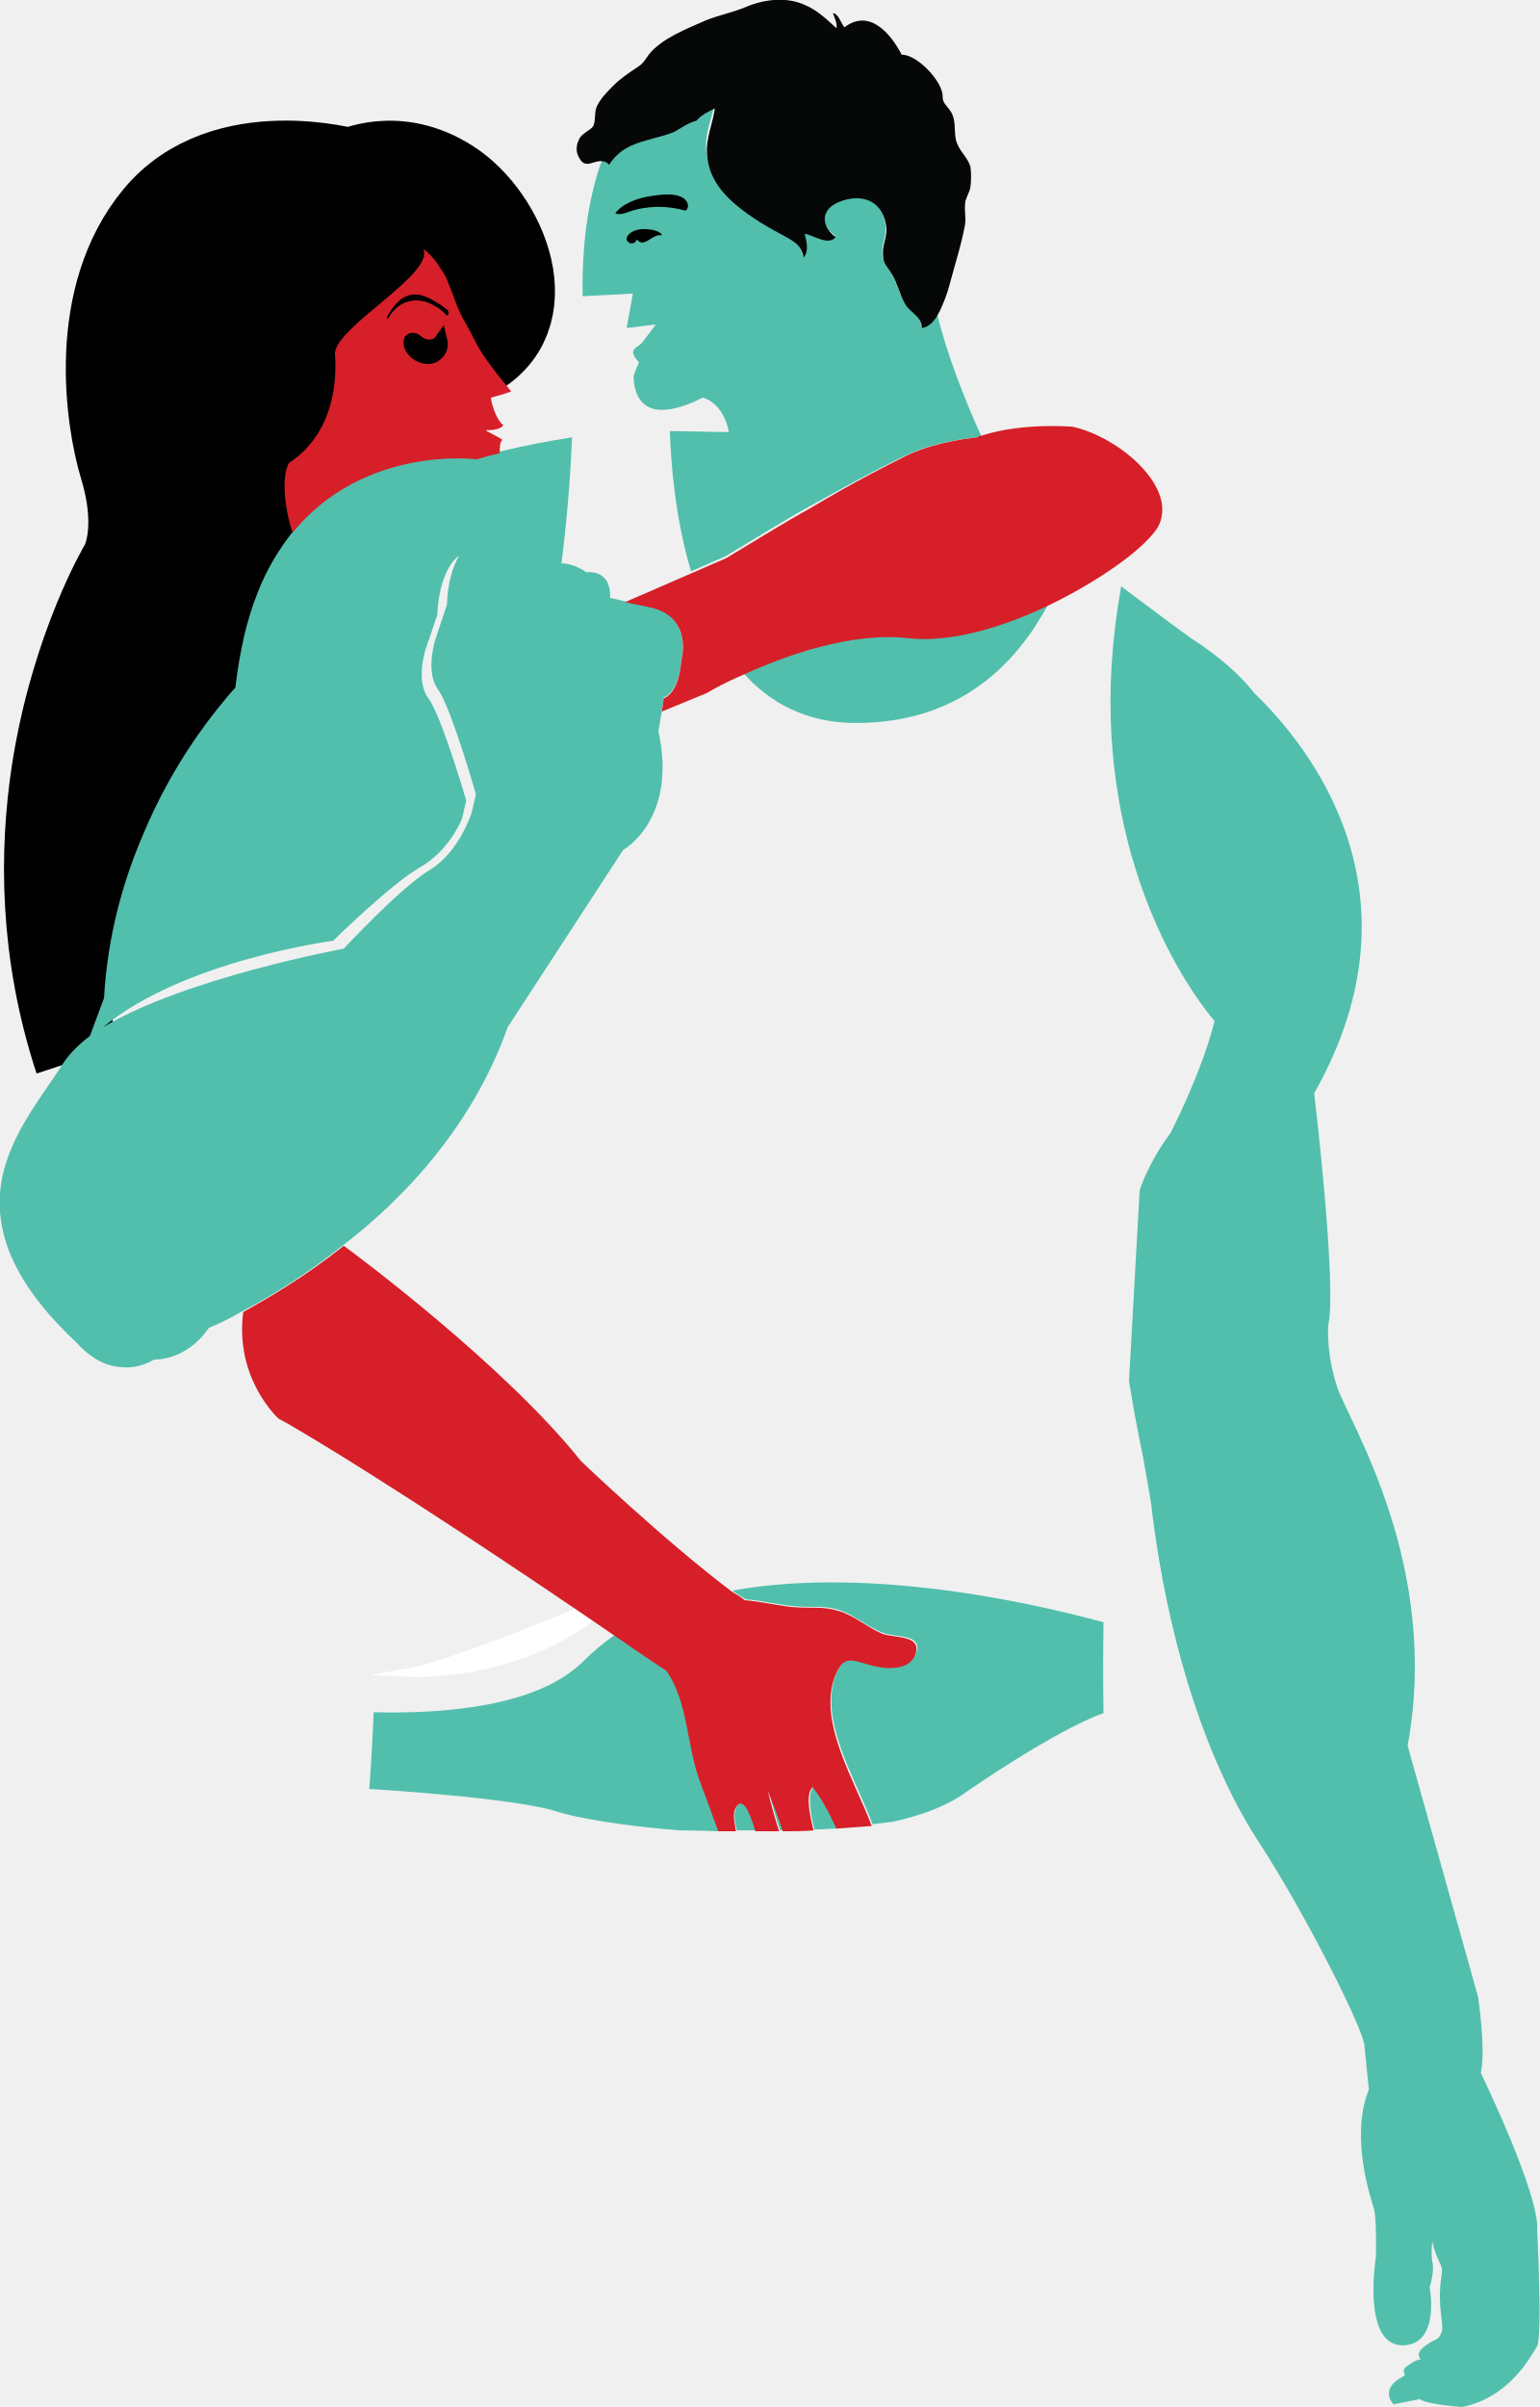
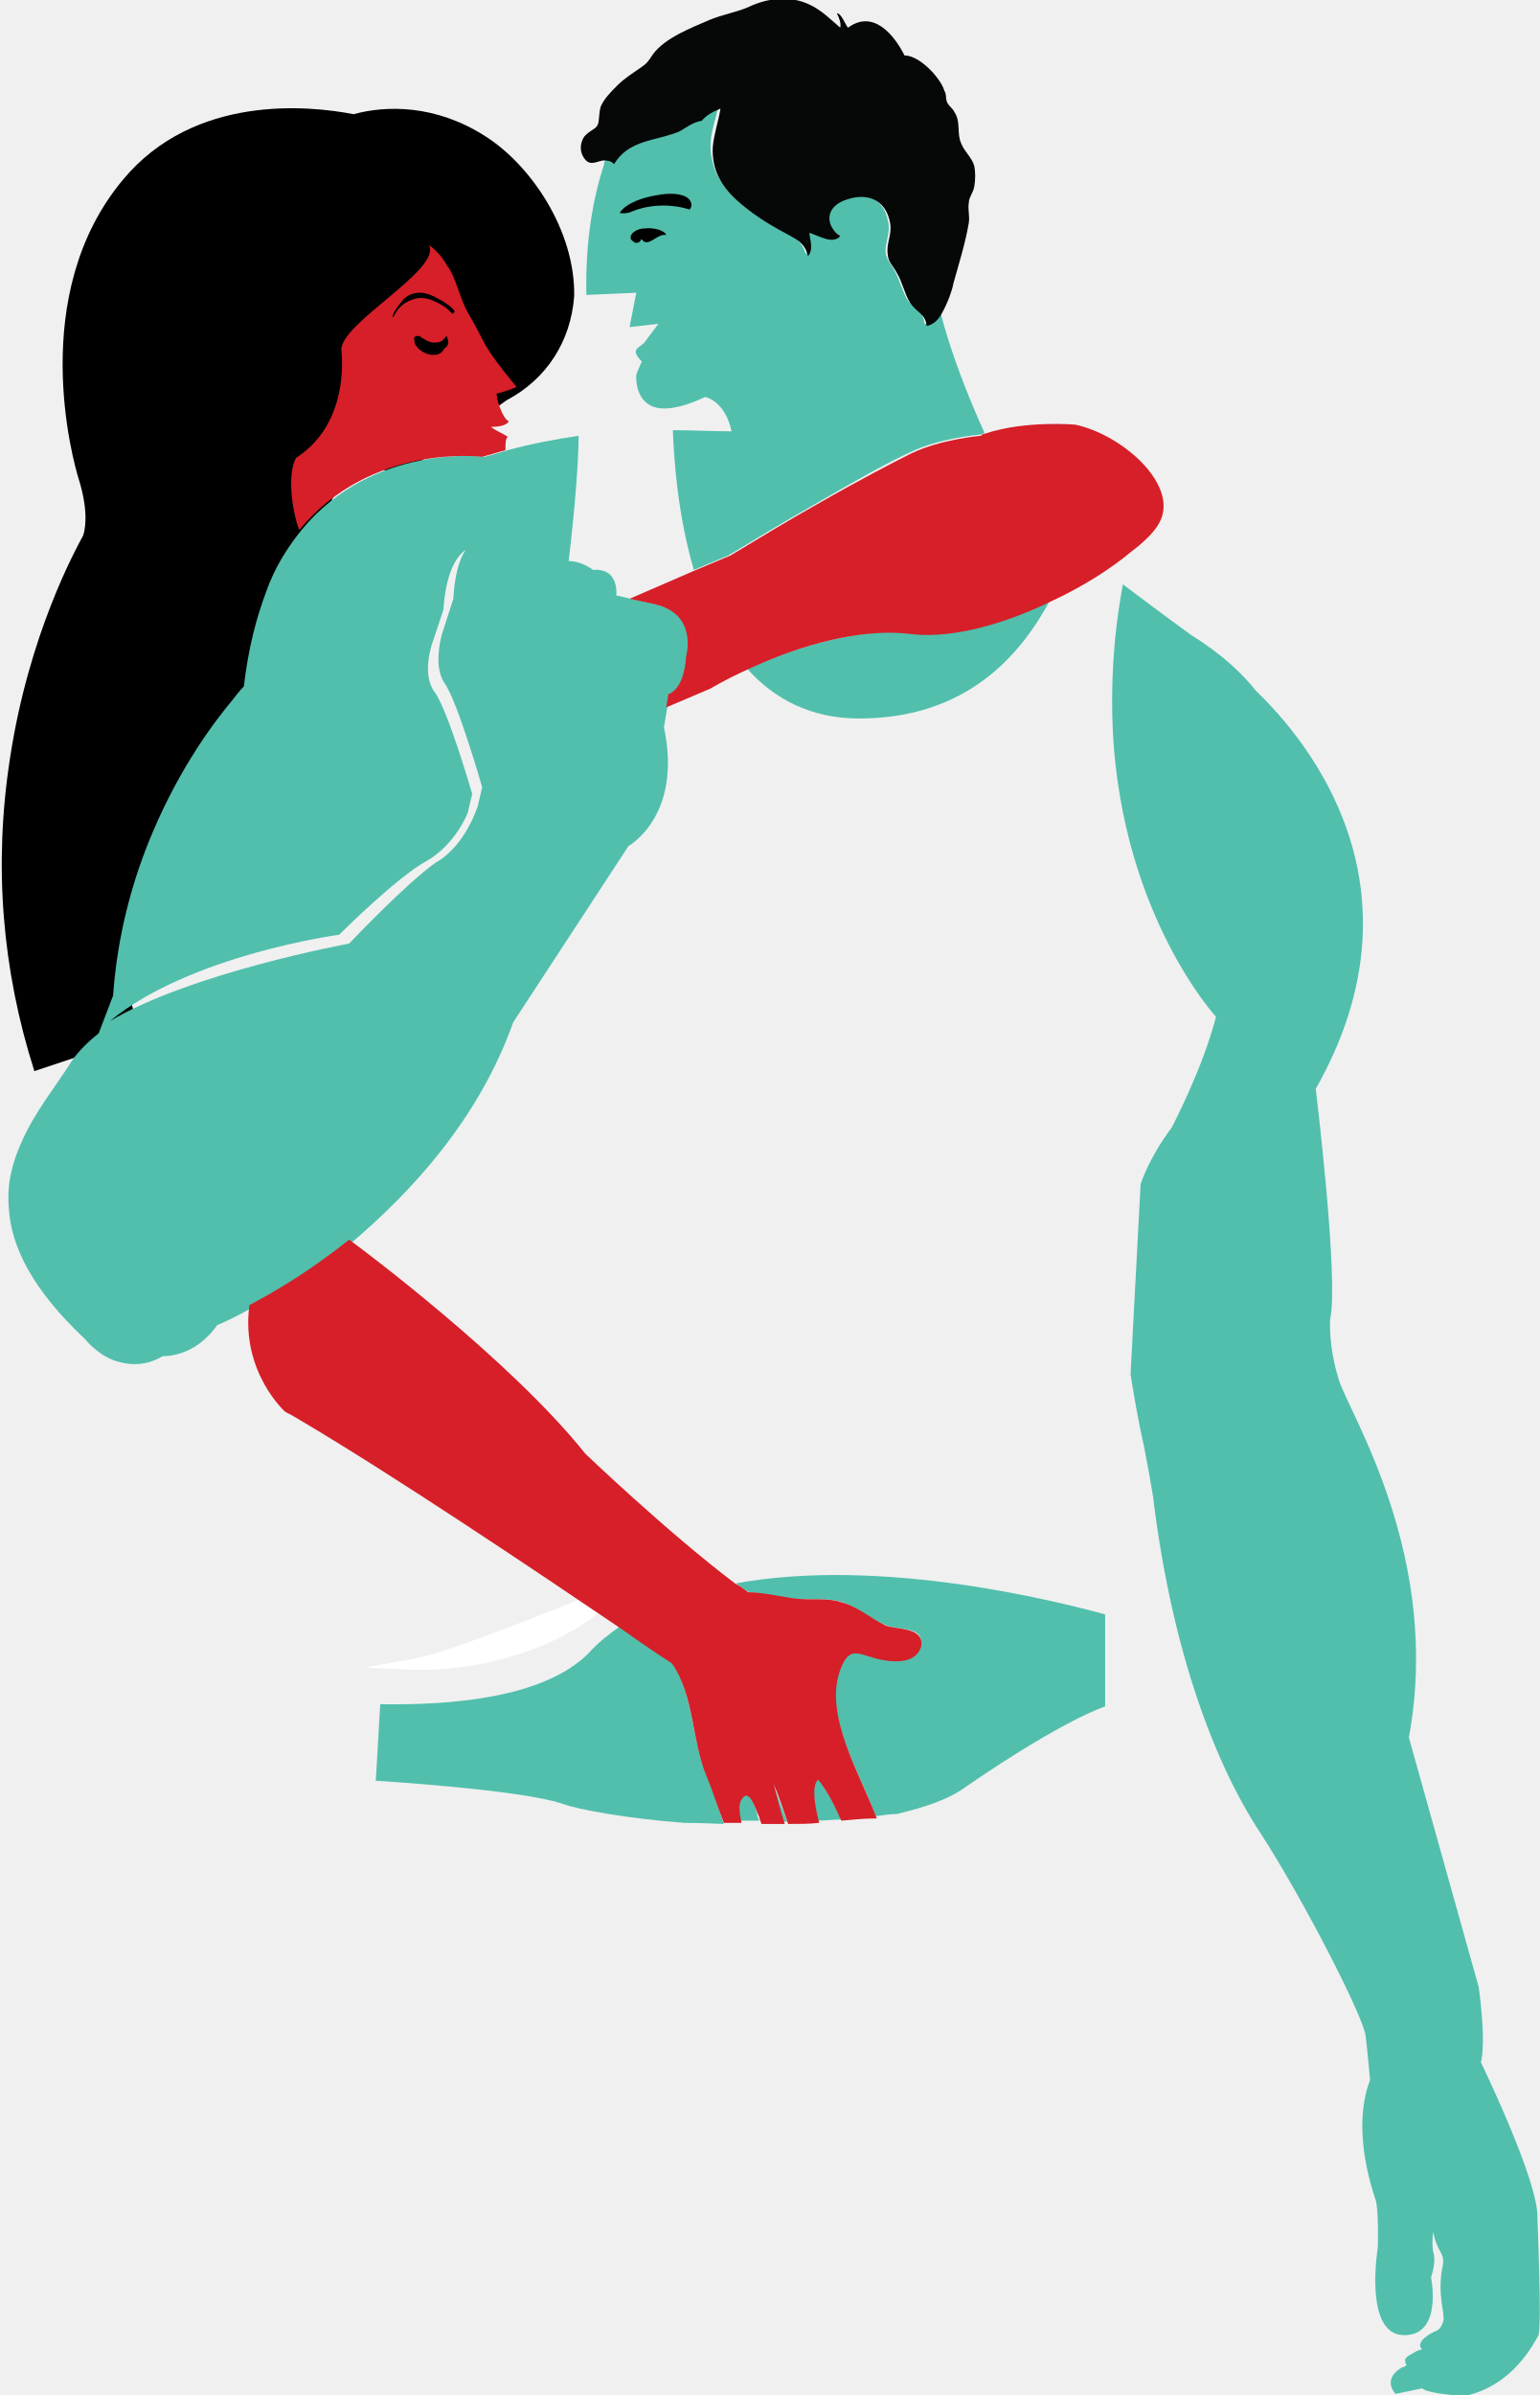
- <svg xmlns="http://www.w3.org/2000/svg" version="1.1" id="Layer_1" x="0px" y="0px" viewBox="105.6 40.6 174.7 273" enable-background="new 105.6 40.6 174.7 273" xml:space="preserve">
+ <svg xmlns="http://www.w3.org/2000/svg" version="1.1" id="Layer_1" x="0px" y="0px" viewBox="143.8 40.6 138.9 216" enable-background="new 143.8 40.6 138.9 216" xml:space="preserve">
  <g id="SACK__x26__SAVE">
-     <path stroke="#000000" stroke-width="10" stroke-miterlimit="10" d="M145.5,90.5l13.4-9.5c8.6-4.2,3.8-15.7-2.3-19.6   c-6-3.9-11.2-1.2-11.2-1.2s-14.3-4.1-21.9,5s-5.5,23-3.9,28.3c2.3,7.6,0,11.3,0,11.3s-5.5,9.2-7.7,23.3c-1.4,9.2-1.4,20.5,2.6,32.7   " />
-     <path fill="#FFFFFF" stroke="#FFFFFF" stroke-miterlimit="10" d="M175.2,221.8c0,0-17.9,7.6-23.1,8.5   C152.1,230.3,165.9,231,175.2,221.8z" />
+     <path d="M187.6,52.9c-4.5-2.9-9-2.8-11.9-2c-4.1-0.8-14.4-1.8-20.8,5.9c-8.7,10.4-4.5,25.4-4,27c1,3.2,0.5,4.8,0.4,5.1   c-0.7,1.3-4.9,8.9-6.6,20.1c-1.5,9.7-0.7,19.1,2.2,28.2l4.8-1.6c0,0,0,0,0,0l0,0l4.8-1.6c-0.6-1.9-1.1-3.8-1.5-5.8l21.3-48.3l0,0   l2.9,4.1l10.3-7.3c3.6-1.9,5.8-5.3,6.1-9.4C195.7,61.4,191.7,55.5,187.6,52.9z" />
+     <g>
+       <path fill="#FFFFFF" d="M199.6,184c0,0-14.2,6-18.3,6.7C181.3,190.7,192.2,191.2,199.6,184z" />
+       <path fill="#FFFFFF" d="M181.8,191.2L181.8,191.2c-0.4,0-0.6,0-0.6,0l-4.5-0.2l4.4-0.8c4-0.7,18-6.6,18.2-6.7l2.4-1l-1.9,1.8    C193.5,190.7,184.4,191.2,181.8,191.2z M196.7,185.7c-2.9,1.2-7.4,3-10.9,4.2C188.9,189.4,193,188.3,196.7,185.7z" />
+     </g>
    <g>
      <g>
-         <path fill="#51BFAC" d="M208.5,92.2c3.3-1.6,7.9-2,7.9-2c0.2,0,0.4-0.1,0.5-0.2c-1.9-4.2-3.9-9.3-5-13.9     c-0.5,0.8-1.1,1.4-1.8,1.5c-0.1-1.5-1.2-1.7-1.9-2.7c-0.6-1-0.9-2.3-1.5-3.4c-0.4-0.7-0.9-1.2-1-2c-0.1-1.2,0.6-2.3,0.3-3.7     c-0.5-2.7-2.8-3.6-5.3-2.5c-2.1,0.9-2,2.9-0.4,4c-0.8,1-2.5-0.1-3.5-0.4c0.2,0.9,0.5,1.9-0.1,2.7c-0.5-1.5-1.3-1.9-2.7-2.7     c-1.9-1-4-2.3-5.6-3.8c-1.7-1.6-2.7-3.6-2.7-6c0-1.5,0.6-3,0.9-4.4c-0.6,0.3-1.5,0.7-2.1,1.4c-0.9,0.2-1.7,1-2.6,1.3     c-1,0.4-2,0.6-3,0.9c-1.7,0.5-3.2,1.1-4.2,2.7c-0.2-0.2-0.5-0.4-0.7-0.4c-0.1,0.2-0.2,0.5-0.3,0.7c-1.3,3.9-2.1,8.7-2,14.9     l5.7-0.3l-0.7,3.9l3.3-0.4c0,0-1.1,1.5-1.5,2c-0.5,0.7-1.9,0.7-0.4,2.3c0,0-0.5,1.1-0.6,1.5c0,0-0.2,2.9,2,3.7     c2.2,0.8,5.8-1.2,5.8-1.2s2.3,0.4,3,3.9c-2.1,0-4.3-0.1-6.7-0.1c0.1,3.1,0.5,9.5,2.4,15.9l3.9-1.7c3.5-2.1,6.7-4.1,9.6-5.7     C202.5,95.2,206.5,93.1,208.5,92.2z" />
-         <path fill="#51BFAC" d="M208.7,112.8c-6.5-0.8-14.2,2-18.8,4.1c3,3.4,7.2,5.7,12.8,5.7c12.2,0,18.5-7.2,21.9-13.6     C219.4,111.5,213.5,113.4,208.7,112.8z" />
        <g>
-           <path fill="#51BFAC" d="M198,248.1c0.9,0,1.7-0.1,2.6-0.1c-0.8-1.7-1.6-3.3-2.7-4.7C197.2,243.9,197.5,246.1,198,248.1z" />
-           <path fill="#51BFAC" d="M194.1,248.2c0.1,0,0.3,0,0.4,0c-0.5-1.5-1.1-3-1.7-4.6C193.2,245.2,193.6,246.7,194.1,248.2z" />
-           <path fill="#51BFAC" d="M189.2,245.5c-0.4,0.6-0.3,1.6,0,2.7c0.7,0,1.5,0,2.2,0c-0.1-0.3-0.2-0.5-0.2-0.7      C190.9,246.8,190.1,244.1,189.2,245.5z" />
-           <path fill="#51BFAC" d="M185.2,242.8c-1.6-4.1-1.5-9.3-3.9-12.8c0,0-2.3-1.6-5.9-4c-1.3,0.9-2.5,1.9-3.6,3      c-5.2,5.2-15.9,6-23.8,5.8c-0.2,4.7-0.5,8.7-0.5,8.7s16.7,1,21.4,2.6c1.8,0.6,7.2,1.6,13.8,2.1l0,0c0,0,1.8,0,4.5,0.1      C186.5,246.4,186,244.6,185.2,242.8z" />
-           <path fill="#51BFAC" d="M230.8,224.6c-5.5-1.5-25.5-6.6-42.1-3.6c0.5,0.4,1,0.7,1.5,1c1.7,0.1,4.1,0.7,5.8,0.8      c1.6,0.1,3.3-0.1,4.8,0.4c1.8,0.6,3.3,2,5,2.6c1.2,0.5,4.4,0.1,3.8,2.1c-0.6,2.1-3.5,1.8-5,1.4c-2.3-0.6-3.2-1.3-4.2,1.3      c-1.9,5.2,2.3,11.8,4.2,16.9c0.9-0.1,1.6-0.2,2.4-0.3c3.1-0.7,5.9-1.7,8-3.2c11.2-7.7,15.8-9.1,15.8-9.1S230.7,230,230.8,224.6z      " />
+           <path fill="#51BFAC" d="M225.9,81.4c2.6-1.3,6.3-1.6,6.3-1.6c0.2,0,0.3-0.1,0.4-0.2c-1.5-3.3-3.1-7.4-4-11      c-0.4,0.6-0.9,1.1-1.4,1.2c-0.1-1.2-0.9-1.3-1.5-2.1c-0.5-0.8-0.7-1.8-1.2-2.7c-0.3-0.6-0.7-0.9-0.8-1.6      c-0.1-0.9,0.5-1.8,0.2-2.9c-0.4-2.1-2.2-2.8-4.2-2c-1.7,0.7-1.6,2.3-0.3,3.2c-0.6,0.8-2-0.1-2.8-0.3c0.2,0.7,0.4,1.5-0.1,2.1      c-0.4-1.2-1-1.5-2.1-2.1c-1.5-0.8-3.2-1.8-4.4-3c-1.3-1.3-2.1-2.8-2.1-4.7c0-1.2,0.5-2.4,0.7-3.5c-0.5,0.2-1.2,0.6-1.7,1.1      c-0.7,0.2-1.3,0.8-2.1,1c-0.8,0.3-1.6,0.5-2.4,0.7c-1.3,0.4-2.5,0.9-3.3,2.1c-0.2-0.2-0.4-0.3-0.6-0.3c-0.1,0.2-0.2,0.4-0.2,0.6      c-1,3.1-1.7,6.9-1.6,11.8l4.5-0.2l-0.6,3.1l2.6-0.3c0,0-0.9,1.2-1.2,1.6c-0.4,0.6-1.5,0.6-0.3,1.8c0,0-0.4,0.9-0.5,1.2      c0,0-0.2,2.3,1.6,2.9c1.7,0.6,4.6-0.9,4.6-0.9s1.8,0.3,2.4,3.1c-1.7,0-3.4-0.1-5.3-0.1c0.1,2.5,0.4,7.5,1.9,12.6l3.1-1.3      c2.8-1.7,5.3-3.2,7.6-4.5C221.2,83.8,224.3,82.1,225.9,81.4z" />
        </g>
-         <path fill="#51BFAC" d="M280,293.5c0.3-4-6.4-17.8-6.4-17.8c0.6-2.5-0.3-8.6-0.3-8.6l-8-28.5c3.8-20.5-6.7-36.8-8-40.7     c-1.3-4-1-7-1-7c1-4.6-1.6-26.3-1.6-26.3c12.9-22.8-0.6-39.4-6.8-45.4c-1.4-1.8-3.7-4-7.3-6.3c0,0-3.7-2.7-7.8-5.8     c-1.1,6.2-1.4,11.8-1.1,16.9c1.2,20.8,11.7,32.4,11.7,32.4c-1.5,6-5,12.7-5,12.7c-2.6,3.5-3.5,6.5-3.5,6.5l-1.2,21.5     c0,0.1,0,0.2,0,0.2c0.9,5.5,1.5,8.1,1.5,8.1s1.1,6,1.1,6.6c2.1,16.9,7,29.7,12.1,37.5c5.1,7.8,11.8,21,12,23.1s0.5,5,0.5,5     c-2.2,5.5,0.3,12.5,0.6,13.6c0.3,1.1,0.2,5.4,0.2,5.4s-1.6,9.8,2.9,10c4.5,0.1,3.2-6.6,3.2-6.6s0.6-1.8,0.3-2.9     c-0.1-0.5-0.1-1.5,0-2.3c0.1,0.6,0.3,1.2,0.6,1.9c0.2,0.5,0.5,0.9,0.5,1.4c0,0.6-0.2,1.3-0.2,1.9c-0.1,1.3,0,2.6,0.2,4     c0,0.5,0.1,0.5,0,1c-0.2,0.5-0.3,0.8-0.8,1c-0.6,0.3-2.5,1.3-1.6,2.2c-0.5,0-1.2,0.5-1.6,0.8c-0.3,0.2-0.4,0.4-0.3,0.7     c0,0.1,0.1,0.2,0.1,0.3c-0.3,0.2-0.5,0.3-0.5,0.3c-2.4,1.4-0.8,3-0.8,3l3-0.6c0.6,0.6,4.8,0.9,4.8,0.9c5.4-1.1,7.8-5.8,8.5-6.9     C280.6,305.5,280,293.5,280,293.5z" />
-         <path fill="#51BFAC" d="M163.2,157.1l13.1-20.1c0,0,6.2-3.4,4-13.5l0.4-2.3l0.2-1.5c0,0,1.7-0.4,2-4.3c0,0,1.3-4.9-3.5-6     l-2.9-0.6l-1.7-0.4c0,0,0.4-3.1-2.7-2.9c0,0-1.3-1-2.8-1c0.8-6.3,1.1-11.6,1.2-14.3c-2.5,0.4-5.3,0.9-8.1,1.6     c-0.9,0.2-1.7,0.5-2.6,0.7c0,0-12.6-1.7-20.9,8.3c-1.5,1.9-3,4.2-4.1,7.1c-1.2,3-2,6.5-2.5,10.7c0,0-0.5,0.5-1.3,1.5     c-2,2.4-6,7.6-9.1,15c-2.3,5.3-4.1,11.6-4.5,18.7l-1.6,4.3c-1.2,0.9-2.2,1.9-2.9,2.9c-1.9,3-4.4,6.1-5.9,9.6     c-1,2.3-1.6,4.7-1.4,7.4c0.3,4.3,2.6,9.2,8.7,14.9c0,0,1.3,1.6,3.3,2.4c1.5,0.5,3.4,0.7,5.5-0.5c0,0,3.6,0.2,6.2-3.6     c0,0,1.6-0.6,4-2c2.9-1.5,7-4,11.4-7.5C151.7,176.3,159.3,168.1,163.2,157.1z M144.6,148.2c0,0-18,3.3-27.3,8.9     c9.2-7.6,26.1-9.8,26.1-9.8s6.5-6.4,9.8-8.3c3.4-1.9,4.8-5.5,4.8-5.5l0.5-2.1c0,0-2.8-9.6-4.3-11.6s-0.3-5.6-0.3-5.6l1.3-3.8     c0.2-3.8,1.3-5.9,2.5-6.8c-0.7,1.2-1.3,3-1.4,5.6l-1.3,3.9c0,0-1.2,3.7,0.3,5.7c1.5,2.1,4.3,11.9,4.3,11.9l-0.5,2.1     c0,0-1.4,4.5-4.8,6.5C151,141.3,144.6,148.2,144.6,148.2z" />
+         <g>
+           <path fill="#51BFAC" d="M226.1,97.7c-5.1-0.6-11.2,1.6-14.9,3.2c2.4,2.7,5.7,4.5,10.1,4.5c9.7,0,14.6-5.7,17.3-10.8      C234.5,96.7,229.9,98.2,226.1,97.7z" />
+         </g>
+         <g>
+           <g>
+             <path fill="#51BFAC" d="M217.6,204.8c0.7,0,1.3-0.1,2.1-0.1c-0.6-1.3-1.3-2.6-2.1-3.7C217,201.5,217.2,203.2,217.6,204.8z" />
+           </g>
+           <g>
+             <path fill="#51BFAC" d="M214.5,204.9c0.1,0,0.2,0,0.3,0c-0.4-1.2-0.9-2.4-1.3-3.6C213.8,202.5,214.1,203.7,214.5,204.9z" />
+           </g>
+           <g>
+             <path fill="#51BFAC" d="M210.6,202.7c-0.3,0.5-0.2,1.3,0,2.1c0.6,0,1.2,0,1.7,0c-0.1-0.2-0.2-0.4-0.2-0.6       C212,203.7,211.3,201.6,210.6,202.7z" />
+           </g>
+           <g>
+             <path fill="#51BFAC" d="M207.5,200.6c-1.3-3.2-1.2-7.4-3.1-10.1c0,0-1.8-1.3-4.7-3.2c-1,0.7-2,1.5-2.8,2.4       c-4.1,4.1-12.6,4.7-18.8,4.6c-0.2,3.7-0.4,6.9-0.4,6.9s13.2,0.8,16.9,2.1c1.4,0.5,5.7,1.3,10.9,1.7l0,0c0,0,1.4,0,3.6,0.1       C208.5,203.4,208.1,202,207.5,200.6z" />
+           </g>
+           <g>
+             <path fill="#51BFAC" d="M243.5,186.2c-4.4-1.2-20.2-5.2-33.3-2.8c0.4,0.3,0.8,0.6,1.2,0.8c1.3,0.1,3.2,0.6,4.6,0.6       c1.3,0.1,2.6-0.1,3.8,0.3c1.4,0.5,2.6,1.6,4,2.1c0.9,0.4,3.5,0.1,3,1.7c-0.5,1.7-2.8,1.4-4,1.1c-1.8-0.5-2.5-1-3.3,1       c-1.5,4.1,1.8,9.3,3.3,13.4c0.7-0.1,1.3-0.2,1.9-0.2c2.5-0.6,4.7-1.3,6.3-2.5c8.9-6.1,12.5-7.2,12.5-7.2       S243.5,190.5,243.5,186.2z" />
+           </g>
+         </g>
+         <g>
+           <path fill="#51BFAC" d="M282.5,240.7c0.2-3.2-5.1-14.1-5.1-14.1c0.5-2-0.2-6.8-0.2-6.8l-6.3-22.5c3-16.2-5.3-29.1-6.3-32.2      c-1-3.2-0.8-5.5-0.8-5.5c0.8-3.6-1.3-20.8-1.3-20.8c10.2-18-0.5-31.2-5.4-35.9c-1.1-1.4-2.9-3.2-5.8-5c0,0-2.9-2.1-6.2-4.6      c-0.9,4.9-1.1,9.3-0.9,13.4c0.9,16.5,9.3,25.6,9.3,25.6c-1.2,4.7-4,10-4,10c-2.1,2.8-2.8,5.1-2.8,5.1l-0.9,17c0,0.1,0,0.2,0,0.2      c0.7,4.4,1.2,6.4,1.2,6.4s0.9,4.7,0.9,5.2c1.7,13.4,5.5,23.5,9.6,29.7c4,6.2,9.3,16.6,9.5,18.3c0.2,1.7,0.4,4,0.4,4      c-1.7,4.4,0.2,9.9,0.5,10.8s0.2,4.3,0.2,4.3s-1.3,7.8,2.3,7.9c3.6,0.1,2.5-5.2,2.5-5.2s0.5-1.4,0.2-2.3c-0.1-0.4-0.1-1.2,0-1.8      c0.1,0.5,0.2,0.9,0.5,1.5c0.2,0.4,0.4,0.7,0.4,1.1c0,0.5-0.2,1-0.2,1.5c-0.1,1,0,2.1,0.2,3.2c0,0.4,0.1,0.4,0,0.8      c-0.2,0.4-0.2,0.6-0.6,0.8c-0.5,0.2-2,1-1.3,1.7c-0.4,0-0.9,0.4-1.3,0.6c-0.2,0.2-0.3,0.3-0.2,0.6c0,0.1,0.1,0.2,0.1,0.2      c-0.2,0.2-0.4,0.2-0.4,0.2c-1.9,1.1-0.6,2.4-0.6,2.4l2.4-0.5c0.5,0.5,3.8,0.7,3.8,0.7c4.3-0.9,6.2-4.6,6.7-5.5      C282.9,250.2,282.5,240.7,282.5,240.7z" />
+         </g>
+         <g>
+           <path fill="#51BFAC" d="M190.1,132.8l10.4-15.9c0,0,4.9-2.7,3.2-10.7l0.3-1.8l0.2-1.2c0,0,1.3-0.3,1.6-3.4c0,0,1-3.9-2.8-4.7      l-2.3-0.5l-1.3-0.3c0,0,0.3-2.5-2.1-2.3c0,0-1-0.8-2.2-0.8c0.6-5,0.9-9.2,0.9-11.3c-2,0.3-4.2,0.7-6.4,1.3      c-0.7,0.2-1.3,0.4-2.1,0.6c0,0-10-1.3-16.5,6.6c-1.2,1.5-2.4,3.3-3.2,5.6c-0.9,2.4-1.6,5.1-2,8.5c0,0-0.4,0.4-1,1.2      c-1.6,1.9-4.7,6-7.2,11.9c-1.8,4.2-3.2,9.2-3.6,14.8l-1.3,3.4c-0.9,0.7-1.7,1.5-2.3,2.3c-1.5,2.4-3.5,4.8-4.7,7.6      c-0.8,1.8-1.3,3.7-1.1,5.9c0.2,3.4,2.1,7.3,6.9,11.8c0,0,1,1.3,2.6,1.9c1.2,0.4,2.7,0.6,4.4-0.4c0,0,2.8,0.2,4.9-2.8      c0,0,1.3-0.5,3.2-1.6c2.3-1.2,5.5-3.2,9-5.9C181,148,187,141.5,190.1,132.8z M175.3,125.7c0,0-14.2,2.6-21.6,7      c7.3-6,20.7-7.8,20.7-7.8s5.1-5.1,7.8-6.6c2.7-1.5,3.8-4.4,3.8-4.4l0.4-1.7c0,0-2.2-7.6-3.4-9.2c-1.2-1.6-0.2-4.4-0.2-4.4l1-3      c0.2-3,1-4.7,2-5.4c-0.6,0.9-1,2.4-1.1,4.4l-1,3.1c0,0-0.9,2.9,0.2,4.5c1.2,1.7,3.4,9.4,3.4,9.4l-0.4,1.7c0,0-1.1,3.6-3.8,5.1      C180.4,120.3,175.3,125.7,175.3,125.7z" />
+         </g>
      </g>
-       <path fill="#060808" d="M179,56.5c1-0.3,2-0.5,3-0.9c0.8-0.4,1.7-1.1,2.6-1.3c0.6-0.7,1.5-1.1,2.1-1.4c-0.2,1.5-0.8,2.9-0.9,4.4    c-0.1,2.5,1,4.4,2.7,6c1.6,1.5,3.7,2.8,5.6,3.8c1.4,0.8,2.3,1.1,2.7,2.7c0.6-0.8,0.3-1.8,0.1-2.7c1,0.2,2.7,1.4,3.5,0.4    c-1.6-1.2-1.8-3.1,0.4-4c2.5-1,4.8-0.2,5.3,2.5c0.3,1.4-0.5,2.4-0.3,3.7c0,0.8,0.6,1.3,1,2c0.6,1,0.9,2.4,1.5,3.4    c0.7,1.1,1.8,1.3,1.9,2.7c0.8-0.1,1.4-0.8,1.8-1.5c0.6-1.1,1.1-2.5,1.3-3.3c0.6-2.3,1.4-4.7,1.8-7c0.1-0.8-0.1-1.5,0-2.3    c0-0.6,0.5-1.2,0.6-1.9s0.1-1.6,0-2.3c-0.3-1-1.1-1.6-1.5-2.6c-0.5-1.2,0-2.4-0.7-3.6c-0.3-0.5-0.7-0.8-0.9-1.3    c-0.1-0.4,0-0.8-0.2-1.2c-0.4-1.4-2.8-4-4.5-4c-1.2-2.3-3.6-5.3-6.5-3.1c-0.4-0.5-0.7-1.6-1.3-1.6c0.2,0.5,0.5,1.2,0.4,1.7    c-1-0.9-2.1-2-3.5-2.6c-2.1-1-4.7-0.7-6.8,0.2c-1.4,0.6-3,0.9-4.5,1.5c-2,0.9-5,2-6.5,3.9c-0.5,0.7-0.6,1-1.4,1.5    c-0.9,0.6-1.8,1.2-2.6,2c-0.7,0.7-1.5,1.5-1.9,2.4c-0.3,0.7-0.1,1.7-0.4,2.2c-0.3,0.5-1.3,0.8-1.6,1.5c-0.4,0.8-0.4,1.6,0.2,2.4    c0.7,0.9,1.6-0.1,2.5,0.1c0.2,0,0.5,0.1,0.7,0.4C175.8,57.6,177.2,57,179,56.5z" />
      <g>
-         <path fill="#D61F28" d="M138.8,101c8.2-10,20.9-8.3,20.9-8.3c0.9-0.3,1.8-0.5,2.6-0.7c0-0.7,0-1.3,0.3-1.5     c-0.3-0.3-1.5-0.8-1.9-1.1c0.7,0,1.8-0.1,2-0.6c-0.7-0.4-1.4-2.5-1.4-3.1c1.2-0.3,2.3-0.7,2.3-0.7c-4.2-5.1-3.6-5-5.2-7.8     c-1-1.7-1.1-2.5-1.9-4.4c-0.2-0.6-0.5-1.2-0.9-1.7c-0.5-0.9-1.2-1.7-2-2.3l0,0c1.5,2.8-10.2,9-10,12c0.2,2.5,0.1,8.8-5.2,12.3     C137.3,94.9,138.2,99.5,138.8,101z" />
-         <path fill="#D61F28" d="M227.3,89c0,0-5.7-0.5-10.3,1c-0.2,0-0.4,0.1-0.5,0.2c0,0-4.5,0.4-7.9,2c-2,1-6,3-11,6     c-2.9,1.6-6.1,3.6-9.6,5.7l-3.9,1.7l-7.6,3.3l2.9,0.6c4.9,1.1,3.5,6,3.5,6c-0.3,3.9-2,4.3-2,4.3l-0.2,1.5l5.1-2.1     c0,0,1.6-1,4.2-2.1c4.6-2.1,12.2-4.9,18.8-4.1c4.8,0.5,10.7-1.3,15.9-3.8c3.5-1.7,6.7-3.7,9-5.5c1.5-1.2,2.6-2.3,3.2-3.2     C239.5,96.1,232.7,90.2,227.3,89z" />
-         <path fill="#D61F28" d="M205.7,225.9c-1.7-0.7-3.2-2.1-5-2.6c-1.5-0.5-3.2-0.3-4.8-0.4c-1.7-0.1-4.1-0.7-5.8-0.8     c-0.5-0.4-1-0.7-1.5-1c-7.8-5.9-17.1-14.8-17.1-14.8c-8.6-10.8-25.5-23.4-26.9-24.4c-4.4,3.5-8.5,5.9-11.4,7.5     c-1,7.6,4,12.1,4,12.1c0.4,0.2,0.7,0.4,1.1,0.6c11,6.4,28.1,17.9,37,24c3.6,2.5,5.9,4,5.9,4c2.5,3.5,2.3,8.7,3.9,12.8     c0.7,1.8,1.3,3.6,2,5.4c0.6,0,1.3,0,2,0c-0.2-1.1-0.4-2.1,0-2.7c0.9-1.5,1.7,1.3,2,2c0,0.1,0.1,0.4,0.2,0.7c0.9,0,1.8,0,2.7,0     c-0.5-1.5-0.9-3-1.3-4.6c0.6,1.5,1.2,3,1.7,4.6c1.2,0,2.4,0,3.5-0.1c-0.5-2-0.9-4.2-0.1-4.9c1.1,1.4,1.9,3,2.7,4.7     c1.4-0.1,2.7-0.2,4-0.3c-1.9-5.1-6.1-11.7-4.2-16.9c1-2.6,1.9-1.9,4.2-1.3c1.5,0.4,4.4,0.7,5-1.4     C210.1,226,207,226.4,205.7,225.9z" />
+         <path fill="#060808" d="M202.6,53.2c0.8-0.2,1.6-0.4,2.4-0.7c0.6-0.3,1.3-0.9,2.1-1c0.5-0.6,1.2-0.9,1.7-1.1     c-0.2,1.2-0.6,2.3-0.7,3.5c-0.1,2,0.8,3.5,2.1,4.7c1.3,1.2,2.9,2.2,4.4,3c1.1,0.6,1.8,0.9,2.1,2.1c0.5-0.6,0.2-1.4,0.1-2.1     c0.8,0.2,2.1,1.1,2.8,0.3c-1.3-0.9-1.4-2.5,0.3-3.2c2-0.8,3.8-0.2,4.2,2c0.2,1.1-0.4,1.9-0.2,2.9c0,0.6,0.5,1,0.8,1.6     c0.5,0.8,0.7,1.9,1.2,2.7c0.6,0.9,1.4,1,1.5,2.1c0.6-0.1,1.1-0.6,1.4-1.2c0.5-0.9,0.9-2,1-2.6c0.5-1.8,1.1-3.7,1.4-5.5     c0.1-0.6-0.1-1.2,0-1.8c0-0.5,0.4-0.9,0.5-1.5c0.1-0.6,0.1-1.3,0-1.8c-0.2-0.8-0.9-1.3-1.2-2.1c-0.4-0.9,0-1.9-0.6-2.8     c-0.2-0.4-0.6-0.6-0.7-1c-0.1-0.3,0-0.6-0.2-0.9c-0.3-1.1-2.2-3.2-3.6-3.2c-0.9-1.8-2.8-4.2-5.1-2.5c-0.3-0.4-0.6-1.3-1-1.3     c0.2,0.4,0.4,0.9,0.3,1.3c-0.8-0.7-1.7-1.6-2.8-2.1c-1.7-0.8-3.7-0.6-5.4,0.2c-1.1,0.5-2.4,0.7-3.6,1.2c-1.6,0.7-4,1.6-5.1,3.1     c-0.4,0.6-0.5,0.8-1.1,1.2c-0.7,0.5-1.4,0.9-2.1,1.6c-0.6,0.6-1.2,1.2-1.5,1.9c-0.2,0.6-0.1,1.3-0.3,1.7c-0.2,0.4-1,0.6-1.3,1.2     c-0.3,0.6-0.3,1.3,0.2,1.9c0.6,0.7,1.3-0.1,2,0.1c0.2,0,0.4,0.1,0.6,0.3C200,54.1,201.1,53.6,202.6,53.2z" />
+       </g>
+       <g>
+         <g>
+           <path fill="#D61F28" d="M170.8,88.4c6.5-7.9,16.5-6.6,16.5-6.6c0.7-0.2,1.4-0.4,2.1-0.6c0-0.6,0-1,0.2-1.2      c-0.2-0.2-1.2-0.6-1.5-0.9c0.6,0,1.4-0.1,1.6-0.5c-0.6-0.3-1.1-2-1.1-2.5c0.9-0.2,1.8-0.6,1.8-0.6c-3.3-4-2.8-4-4.1-6.2      c-0.8-1.3-0.9-2-1.5-3.5c-0.2-0.5-0.4-0.9-0.7-1.3c-0.4-0.7-0.9-1.3-1.6-1.8l0,0c1.2,2.2-8.1,7.1-7.9,9.5c0.2,2,0.1,7-4.1,9.7      C169.6,83.6,170.3,87.2,170.8,88.4z" />
+         </g>
+         <g>
+           <path fill="#D61F28" d="M240.8,78.9c0,0-4.5-0.4-8.1,0.8c-0.2,0-0.3,0.1-0.4,0.2c0,0-3.6,0.3-6.3,1.6c-1.6,0.8-4.7,2.4-8.7,4.7      c-2.3,1.3-4.8,2.8-7.6,4.5l-3.1,1.3l-6,2.6l2.3,0.5c3.9,0.9,2.8,4.7,2.8,4.7c-0.2,3.1-1.6,3.4-1.6,3.4l-0.2,1.2l4-1.7      c0,0,1.3-0.8,3.3-1.7c3.6-1.7,9.7-3.9,14.9-3.2c3.8,0.4,8.5-1,12.6-3c2.8-1.3,5.3-2.9,7.1-4.4c1.2-0.9,2.1-1.8,2.5-2.5      C250.4,84.5,245.1,79.8,240.8,78.9z" />
+         </g>
+         <g>
+           <path fill="#D61F28" d="M223.7,187.2c-1.3-0.6-2.5-1.7-4-2.1c-1.2-0.4-2.5-0.2-3.8-0.3c-1.3-0.1-3.2-0.6-4.6-0.6      c-0.4-0.3-0.8-0.6-1.2-0.8c-6.2-4.7-13.5-11.7-13.5-11.7c-6.8-8.5-20.2-18.5-21.3-19.3c-3.5,2.8-6.7,4.7-9,5.9      c-0.8,6,3.2,9.6,3.2,9.6c0.3,0.2,0.6,0.3,0.9,0.5c8.7,5.1,22.2,14.2,29.3,19c2.8,2,4.7,3.2,4.7,3.2c2,2.8,1.8,6.9,3.1,10.1      c0.6,1.4,1,2.8,1.6,4.3c0.5,0,1,0,1.6,0c-0.2-0.9-0.3-1.7,0-2.1c0.7-1.2,1.3,1,1.6,1.6c0,0.1,0.1,0.3,0.2,0.6c0.7,0,1.4,0,2.1,0      c-0.4-1.2-0.7-2.4-1-3.6c0.5,1.2,0.9,2.4,1.3,3.6c0.9,0,1.9,0,2.8-0.1c-0.4-1.6-0.7-3.3-0.1-3.9c0.9,1.1,1.5,2.4,2.1,3.7      c1.1-0.1,2.1-0.2,3.2-0.2c-1.5-4-4.8-9.3-3.3-13.4c0.8-2.1,1.5-1.5,3.3-1c1.2,0.3,3.5,0.6,4-1.1      C227.2,187.3,224.7,187.6,223.7,187.2z" />
+         </g>
      </g>
    </g>
-     <path d="M156.2,76.3c-0.6-0.7-1.5-1.2-2.4-1.5c-0.2,0-0.4-0.1-0.6-0.1c-0.8-0.1-1.5,0.1-2.2,0.5c-0.6,0.4-1.1,1-1.4,1.6   c-0.1,0-0.1-0.2,0-0.4c0.3-0.6,0.7-1.1,1.2-1.6s1.2-0.8,1.9-0.8c0.9,0,1.8,0.5,2.6,1c0.4,0.2,0.7,0.5,1,0.7   c0.1,0.1,0.2,0.2,0.2,0.4S156.3,76.5,156.2,76.3z" />
-     <path stroke="#000000" stroke-width="1.554" stroke-miterlimit="10" d="M152.2,79.8c0.3,0.8,1.3,1.4,2.1,1.3   c0.9-0.1,1.5-1,1.3-1.8c-0.5,0.7-1.7,0.8-2.5,0.2c-0.1-0.1-0.3-0.2-0.4-0.3c-0.1-0.1-0.4-0.1-0.5,0   C152.1,79.4,152.2,79.6,152.2,79.8z" />
-     <path d="M177,64.6c-0.5,0.2-1.1,0.4-1.6,0.2c0.8-1.1,2.6-1.8,4.3-2c1.3-0.2,2.8-0.3,3.6,0.4c0.4,0.4,0.5,0.9,0.1,1.3   C181.4,63.9,179,63.9,177,64.6z" />
-     <path d="M176.7,67.8c-0.1-0.5,0.6-1.1,1.6-1.2s2.3,0.2,2.4,0.7c-1-0.3-2,1.5-2.8,0.5c-0.1-0.1-0.1,0.2-0.3,0.3   c-0.1,0.1-0.3,0.1-0.5,0.1C176.8,68,176.7,67.9,176.7,67.8z" />
+     <g>
+       <path d="M184.5,68.8c-0.5-0.6-1.2-0.9-1.9-1.2c-0.2,0-0.3-0.1-0.5-0.1c-0.6-0.1-1.2,0.1-1.7,0.4c-0.5,0.3-0.9,0.8-1.1,1.3    c-0.1,0-0.1-0.2,0-0.3c0.2-0.5,0.6-0.9,0.9-1.3c0.4-0.4,0.9-0.6,1.5-0.6c0.7,0,1.4,0.4,2.1,0.8c0.3,0.2,0.6,0.4,0.8,0.6    c0.1,0.1,0.2,0.2,0.2,0.3C184.8,68.8,184.6,69,184.5,68.8z" />
+     </g>
+     <path d="M184.2,71.2l-0.1-0.3l-0.2,0.2c-0.2,0.3-0.5,0.4-0.9,0.4c-0.3,0-0.6-0.1-0.9-0.3c0,0-0.1-0.1-0.2-0.1   c-0.1,0-0.1-0.1-0.1-0.1c-0.1-0.1-0.2-0.1-0.3-0.1c-0.1,0-0.2,0-0.3,0.1l0,0c-0.1,0.1,0,0.3,0,0.4c0,0,0,0.1,0,0.1l0,0   c0.2,0.6,1,1.1,1.6,1.1c0.1,0,0.1,0,0.2,0c0.4,0,0.7-0.2,0.9-0.6C184.2,71.9,184.3,71.5,184.2,71.2z" />
+     <g>
+       <path d="M201,59.6c-0.4,0.2-0.9,0.3-1.3,0.2c0.6-0.9,2.1-1.4,3.4-1.6c1-0.2,2.2-0.2,2.8,0.3c0.3,0.3,0.4,0.7,0.1,1    C204.5,59,202.6,59,201,59.6z" />
+     </g>
+     <g>
+       <path d="M200.7,62.1c-0.1-0.4,0.5-0.9,1.3-0.9c0.8-0.1,1.8,0.2,1.9,0.6c-0.8-0.2-1.6,1.2-2.2,0.4c-0.1-0.1-0.1,0.2-0.2,0.2    c-0.1,0.1-0.2,0.1-0.4,0.1C200.8,62.3,200.7,62.2,200.7,62.1z" />
+     </g>
  </g>
</svg>
